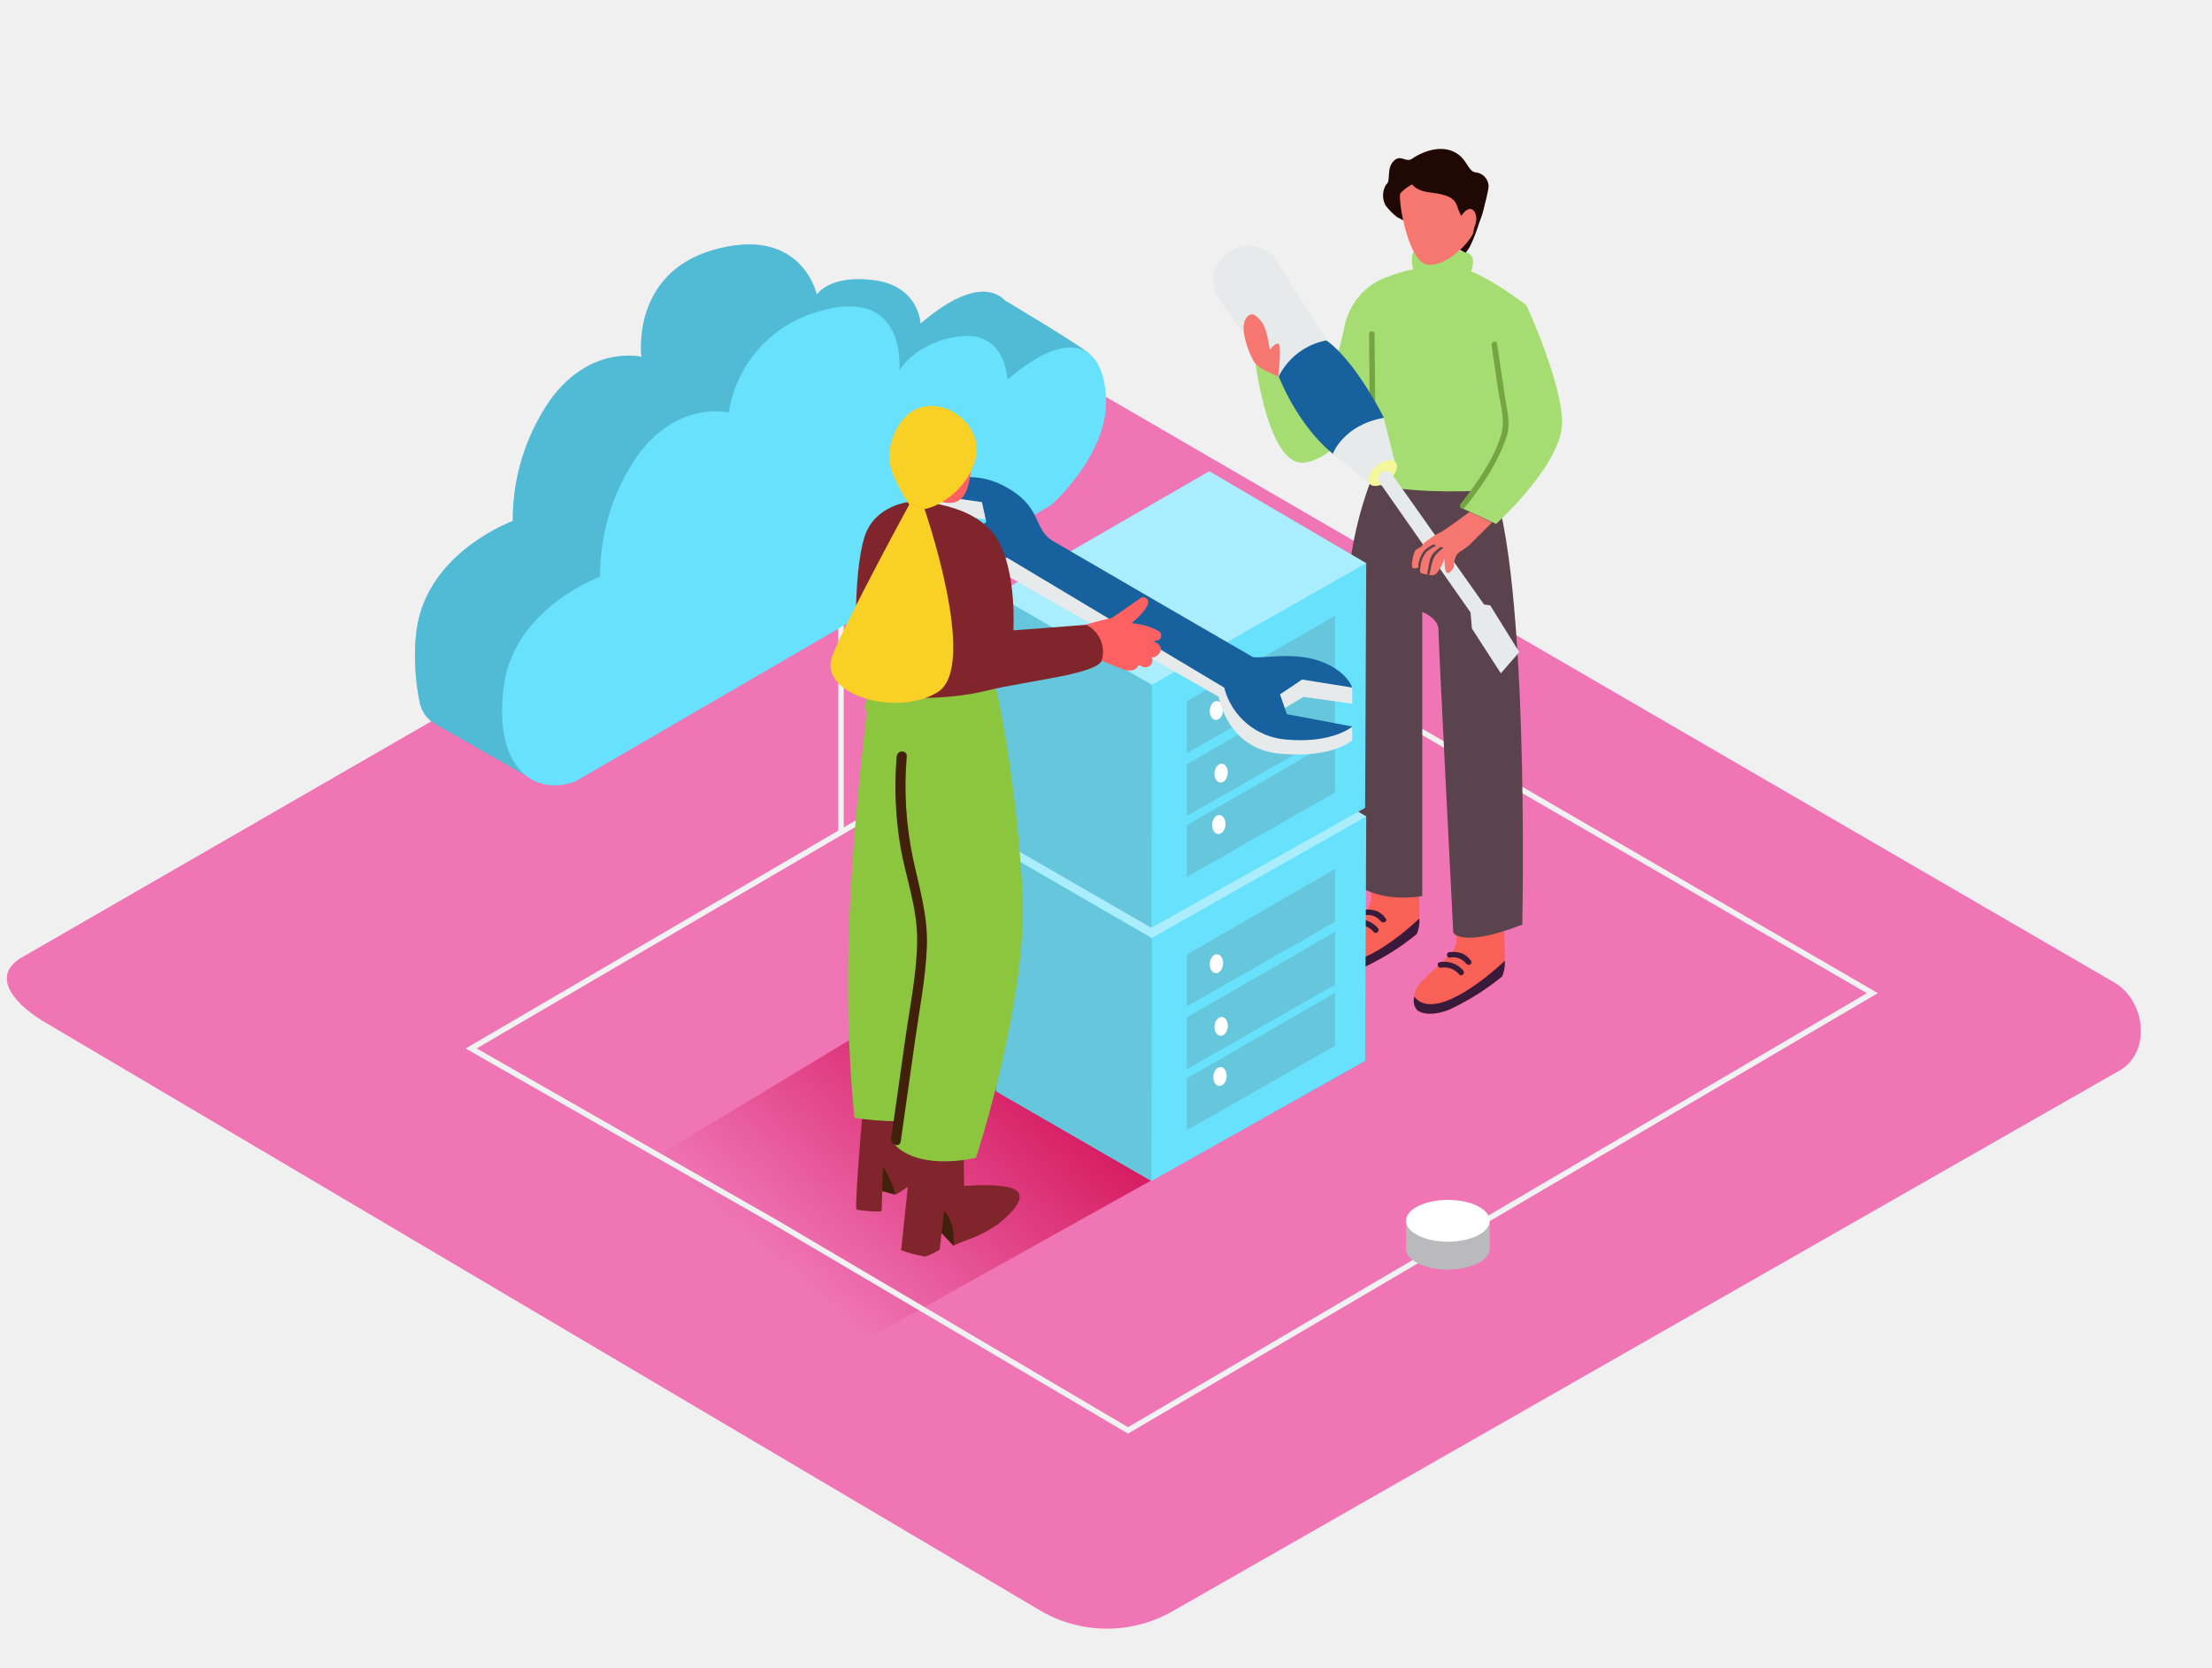
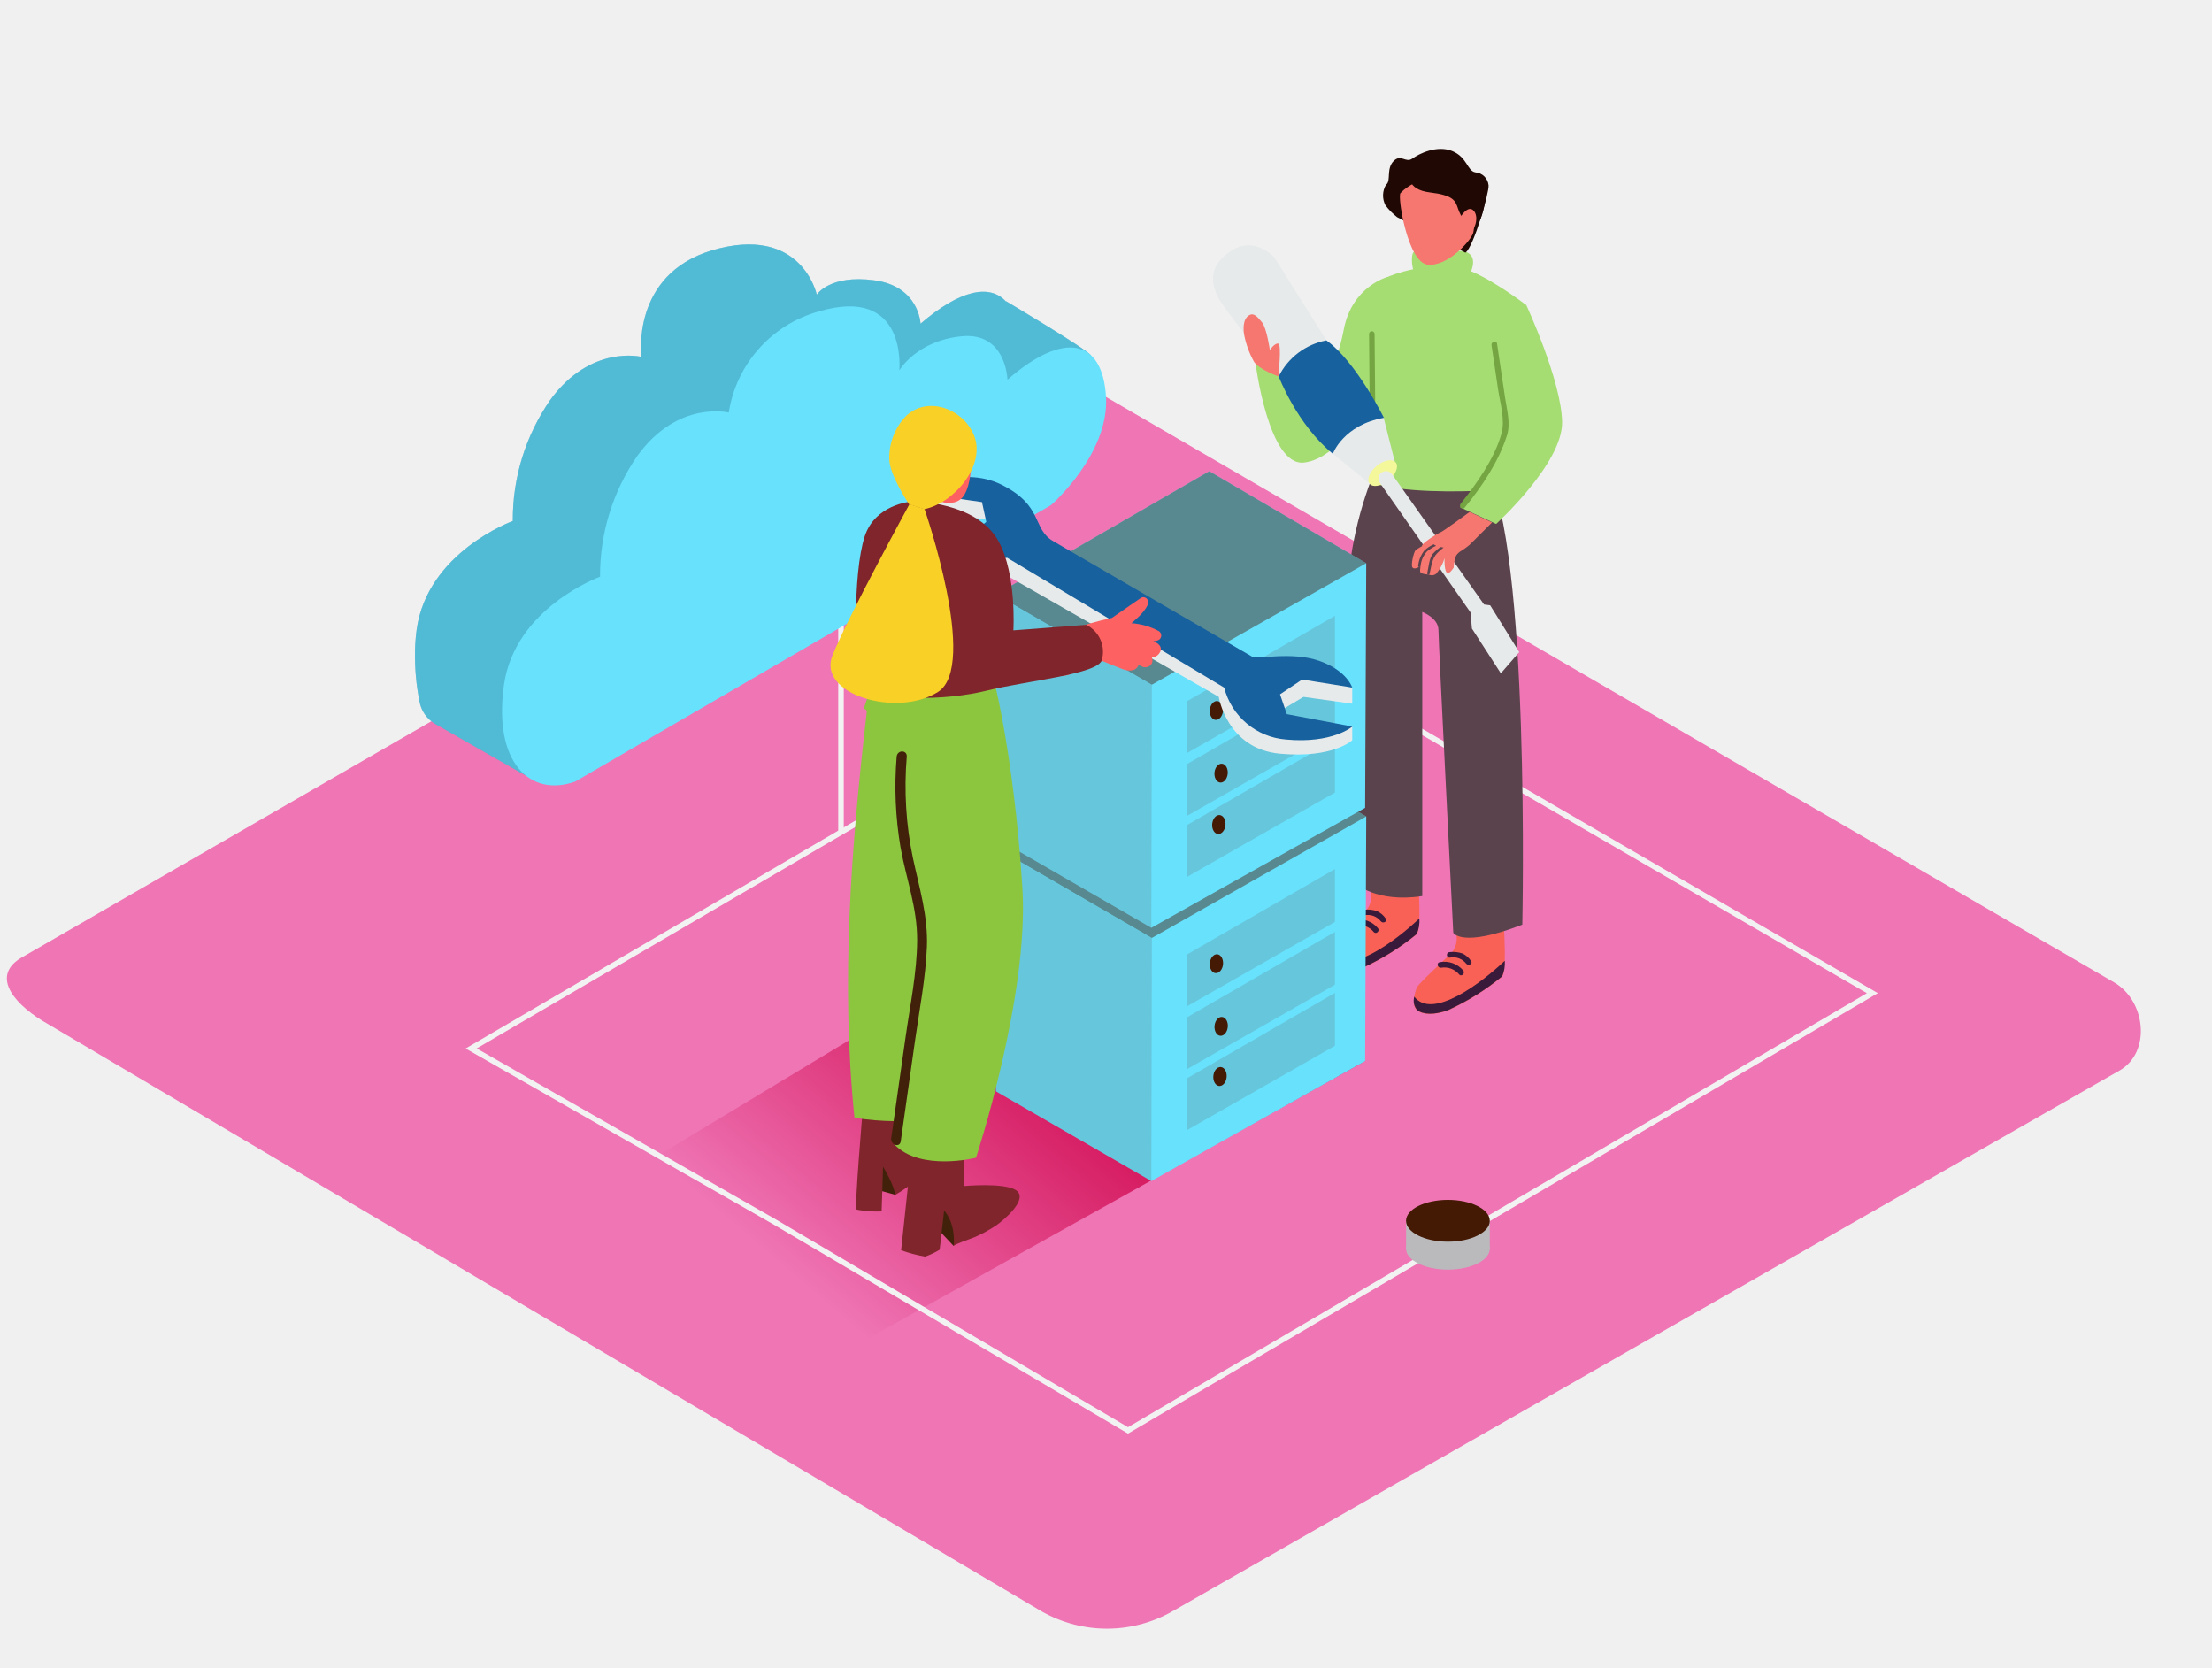
<svg xmlns="http://www.w3.org/2000/svg" id="Layer_2" data-name="Layer 2" viewBox="0 0 400 300" width="406" height="306" class="illustration styles_illustrationTablet__1DWOa">
  <defs>
    <linearGradient id="linear-gradient" x1="148.26" y1="234.05" x2="187.39" y2="188.35" gradientUnits="userSpaceOnUse">
      <stop offset="0" stop-color="#ef75b5" />
      <stop offset="1" stop-color="#d4145a" />
    </linearGradient>
  </defs>
  <path d="M188.48,290.69,8.75,184.47C3,181.26-1.88,176,3.7,172.52l180.37-104c2.71-1.68,6.82-2.78,9.57-1.18L382.3,176.89c5.72,3.32,6.75,12.6,1,15.93L212.17,290.52A23.9,23.9,0,0,1,188.48,290.69Z" fill="#ef75b5" />
  <polygon points="246.86 191.12 143.92 248.56 97.37 221.27 180.1 171.32 210.1 197.91 246.86 191.12" fill="url(#linear-gradient)" />
  <polygon points="139.99 220.15 85.2 188.84 220 110.03 338.58 178.84 203.98 257.9 139.99 220.15" fill="none" stroke="#f2f2f2" stroke-miterlimit="10" />
  <ellipse cx="261.83" cy="225.05" rx="7.57" ry="3.78" fill="#bababc" />
  <polyline points="254.27 225.05 254.27 220 269.4 220 269.4 225.05" fill="#bababc" />
-   <ellipse cx="261.83" cy="220" rx="7.57" ry="3.78" fill="#fff" />
+   <ellipse cx="261.83" cy="220" rx="7.57" ry="3.78" fill="#441a05" />
  <line x1="152.08" y1="97.11" x2="152.08" y2="150" fill="none" stroke="#f2f2f2" stroke-miterlimit="10" />
  <path d="M197.26,63.51c-1-1.3-15.34-9.79-15.34-9.79l0,.07c-2.93-3.25-8.38-2.11-15.46,4,0,0-.24-6.76-8.35-7.85s-10.41,2.6-10.41,2.6-2.73-12.82-19-8C114,49,116,63.79,116,63.79s-9.17-2.3-16.5,7.79a38,38,0,0,0-6.77,21.89s-15.42,5.58-17.38,19.6a34.37,34.37,0,0,0-.3,3.66l0,.36a41.94,41.94,0,0,0,.81,9,5.86,5.86,0,0,0,2.87,4.08l16.35,9.33a23.34,23.34,0,0,0-1.67-12l80.94-47s6.19-5.45,8.79-12.66l6.23-1.61S198.28,64.81,197.26,63.51Z" fill="#053855" opacity="0.1" />
  <path d="M197.26,63.51c-1-1.3-15.34-9.79-15.34-9.79l0,.07c-2.93-3.25-8.38-2.11-15.46,4,0,0-.24-6.76-8.35-7.85s-10.41,2.6-10.41,2.6-2.73-12.82-19-8C114,49,116,63.79,116,63.79s-9.17-2.3-16.5,7.79a38,38,0,0,0-6.77,21.89s-15.42,5.58-17.38,19.6a34.37,34.37,0,0,0-.3,3.66l0,.36a41.94,41.94,0,0,0,.81,9,5.86,5.86,0,0,0,2.87,4.08l16.35,9.33a23.34,23.34,0,0,0-1.67-12l80.94-47s6.19-5.45,8.79-12.66l6.23-1.61S198.28,64.81,197.26,63.51Z" fill="#053855" opacity="0.1" />
  <path d="M197.26,63.51c-1-1.3-15.34-9.79-15.34-9.79l0,.07c-2.93-3.25-8.38-2.11-15.46,4,0,0-.24-6.76-8.35-7.85s-10.41,2.6-10.41,2.6-2.73-12.82-19-8C114,49,116,63.79,116,63.79s-9.17-2.3-16.5,7.79a38,38,0,0,0-6.77,21.89s-15.42,5.58-17.38,19.6a34.37,34.37,0,0,0-.3,3.66l0,.36a41.94,41.94,0,0,0,.81,9,5.86,5.86,0,0,0,2.87,4.08l16.35,9.33a23.34,23.34,0,0,0-1.67-12l80.94-47s6.19-5.45,8.79-12.66l6.23-1.61S198.28,64.81,197.26,63.51Z" fill="#68e1fd" />
  <path d="M197.26,63.51c-1-1.3-15.34-9.79-15.34-9.79l0,.07c-2.93-3.25-8.38-2.11-15.46,4,0,0-.24-6.76-8.35-7.85s-10.41,2.6-10.41,2.6-2.73-12.82-19-8C114,49,116,63.79,116,63.79s-9.17-2.3-16.5,7.79a38,38,0,0,0-6.77,21.89s-15.42,5.58-17.38,19.6a34.37,34.37,0,0,0-.3,3.66l0,.36a41.94,41.94,0,0,0,.81,9,5.86,5.86,0,0,0,2.87,4.08l16.35,9.33a23.34,23.34,0,0,0-1.67-12l80.94-47s6.19-5.45,8.79-12.66l6.23-1.61S198.28,64.81,197.26,63.51Z" fill="#053855" opacity="0.23" />
  <path d="M104,140.59l86.07-50S200.62,81.37,200,71s-7.51-12.06-17.82-3.08c0,0-.21-8.69-8.35-7.85s-11.21,6.17-11.21,6.17S164.21,50.77,148,55.59a22.59,22.59,0,0,0-16.22,18.27s-9.17-2.3-16.5,7.79a38,38,0,0,0-6.77,21.89s-15.42,5.58-17.38,19.6S95.86,143.47,104,140.59Z" fill="#68e1fd" />
  <path d="M227.06,65.08s2.36,18.57,8.76,17.82S247.3,72.34,247.3,72.34s4.49-20.7,5-20.85c2-.66-1.36-2.16-1.36-2.16S244.49,51,243,58.83s-4.34,10.58-4.34,10.58" fill="#a5dd73" />
  <path d="M247.91,160.57a3.92,3.92,0,0,1-.8,3.22c-1.22,1.31-5.86,5.42-6.3,6.31s-1.06,3.32,0,4.16,3.12.94,5.64,0a44.67,44.67,0,0,0,9.73-6.08c1.12-1.22,0-13.75,0-13.75s-6.51-1.59-8.7,0Z" fill="#f96156" />
  <path d="M240.31,171.81a2.59,2.59,0,0,0,.51,2.42c1.06.84,3.12.94,5.64,0a44.67,44.67,0,0,0,9.73-6.08,6,6,0,0,0,.48-2.83C252.45,169.35,243.53,176.08,240.31,171.81Z" fill="#391a3a" />
  <path d="M250.58,165.34A3.8,3.8,0,0,0,249,164a5.22,5.22,0,0,0-2.31-.24c-.64,0-.64,1,0,1a3,3,0,0,1,3,1.08C250.1,166.35,251,165.85,250.58,165.34Z" fill="#391a3a" />
  <path d="M249.16,167.07a4.47,4.47,0,0,0-4.27-1.5c-.63.13-.36,1.09.27,1a3.47,3.47,0,0,1,3.29,1.25C248.89,168.25,249.59,167.54,249.16,167.07Z" fill="#391a3a" />
  <path d="M263.35,168.24a3.92,3.92,0,0,1-.8,3.22c-1.22,1.31-5.86,5.42-6.3,6.31s-1.06,3.32,0,4.16,3.12.94,5.64,0a44.67,44.67,0,0,0,9.73-6.08c1.12-1.22,0-13.75,0-13.75s-6.51-1.59-8.7,0Z" fill="#f96156" />
  <path d="M255.75,179.47a2.59,2.59,0,0,0,.51,2.42c1.06.84,3.12.94,5.64,0a44.67,44.67,0,0,0,9.73-6.08,6,6,0,0,0,.48-2.83C267.89,177,259,183.74,255.75,179.47Z" fill="#391a3a" />
  <path d="M266,173a3.8,3.8,0,0,0-1.56-1.34,5.22,5.22,0,0,0-2.31-.24c-.64,0-.64,1,0,1a3,3,0,0,1,3,1.08C265.54,174,266.41,173.52,266,173Z" fill="#391a3a" />
  <path d="M264.6,174.74a4.47,4.47,0,0,0-4.27-1.5c-.63.13-.36,1.09.27,1a3.47,3.47,0,0,1,3.29,1.25C264.33,175.92,265,175.21,264.6,174.74Z" fill="#391a3a" />
  <path d="M249.22,82.9a67.85,67.85,0,0,0-5.65,25.2c-.22,13.78,1.41,50.81,1.41,50.81s3.82,3.67,12.21,2.38V109.91s2.93,1.09,2.93,3.27,2.68,54.74,2.68,54.74,1.5,2.79,12.48-1.47c0,0,1.5-68.81-6.56-82.32" fill="#5b434d" />
  <path d="M248.07,86.54c5.25,1.82,15.61,1.7,21.11,1.38,2.24-2.37,2.84-4.73,4.08-7.29,4.69-9.7,2.72-26.21,2.72-26.21s-7-5.41-11.64-6.71-14.89,1-16.57,3.81-2.3,15.45,0,33.42C247.84,85.26,248,86.23,248.07,86.54Z" fill="#a5dd73" />
  <path d="M256.92,49.41c-1.64.35-1.95-4.19-1.25-4.61s8.38-.47,9.56.06c2.59,1.15,0,5,0,5" fill="#a5dd73" />
  <path d="M266.78,30.42c-1.48-.26-1.43-2.73-4.18-3.85s-6,.49-7.2,1.36-2.08-.9-3.4.46-.48,3.44-1.25,4.18l-.11.08a3.83,3.83,0,0,0-.11,3.72,11.23,11.23,0,0,0,2.11,2.15L265,44.95c1.49-1.05,4.34-11,4.18-12.19A2.6,2.6,0,0,0,266.78,30.42Z" fill="#200904" />
  <path d="M253.25,34.19c-.56.6,1.29,12.5,4.9,12.92s7.88-4.36,8.26-5.78.16-9-1.31-9.76S256.64,30.54,253.25,34.19Z" fill="#f67770" />
  <path d="M254.94,30.76s-.71,2.77,3.61,3.29,4.62,1.49,5.13,3c1,2.85,4,6.16,5-2.39.05-.41-3.06-6.27-6.42-6.73S254.94,30.76,254.94,30.76Z" fill="#200904" />
  <path d="M264.06,38.57s1.36-2.34,2.41-1.23.29,3.72-1.13,4.54" fill="#f67770" />
  <path d="M276,54.42s6.35,13.67,6.48,21.14S270.55,94,270.55,94l-6.49-3s6.62-9.71,6.62-11.61-3.67-15-2.53-18.59S270.77,53.41,276,54.42Z" fill="#a5dd73" />
  <path d="M272.18,71.26l-1.47-9.88c-.09-.63-1.06-.36-1,.27l1.17,7.9c.38,2.58,1.34,5.63.62,8.16-1.27,4.52-4.49,9-7.37,12.65-.4.5.31,1.21.71.71C268,87.22,271,82.73,272.51,78,273.19,75.82,272.51,73.43,272.18,71.26Z" fill="#75a542" />
  <path d="M248.57,59.65a.5.5,0,0,0-1,0l.12,13.79a.5.5,0,0,0,1,0Z" fill="#75a542" />
  <path d="M239.85,60.77l-9.38-14.93s-3.59-4.13-8-1.12-3.09,6.23-2.33,8.08,11.05,14.48,11.05,14.48l9.8,14,6.52,5.29,4.71-3.84-2-7.9Z" fill="#e6eaeb" />
  <path d="M250.26,74.81s-5.09-10.24-10.41-14a12.16,12.16,0,0,0-8.62,6.51s3.28,8.7,9.8,14C241,81.26,243,76.06,250.26,74.81Z" fill="#17619e" />
  <ellipse cx="250.03" cy="84.8" rx="3.05" ry="1.69" transform="translate(2.37 176.3) rotate(-39.01)" fill="#f4f89a" />
  <path d="M249.84,84.7h0a1.33,1.33,0,0,0-.33,1.85L265.92,110l.25,2.91,5.23,8.1,3.33-3.84-5.26-8.46-1.11-.15L251.72,85A1.35,1.35,0,0,0,249.84,84.7Z" fill="#e6eaeb" />
  <path d="M225,59.88s-.49-2.31.54-3.34,1.81-.05,2.67,1,1.42,5,1.42,5,.92-1.34,1.54-1.14,0,5.91,0,5.91-3.3-1.14-4.38-2.59A16.41,16.41,0,0,1,225,59.88Z" fill="#f67770" />
  <path d="M262.87,101.9a6.23,6.23,0,0,1,.46-2.21,3,3,0,0,1,1-.88,13.31,13.31,0,0,0,1.38-1l4.1-4.08-4.06-1.9c-.21.18-5,3.66-5.27,3.69s-3.5,2-3.34,2.5,2.36-1.18,2.36-1.18A24.54,24.54,0,0,0,256,98.71c-.4.47-.92,2.86-.56,3.19s.92,0,1.29-.18-.25,1,.32,1.19a4.11,4.11,0,0,0,1.33.23,1.2,1.2,0,0,0,1.38-.19,7.77,7.77,0,0,0,1.46-2.76s-.13,2.87.69,2.68C262.18,102.82,262.52,102.42,262.87,101.9Z" fill="#f67770" />
  <path d="M259.26,97.68a6,6,0,0,0-1.69,1.12,5.31,5.31,0,0,0-1.12,2.77c-.06.28.39.34.44.06a4.44,4.44,0,0,1,1.18-2.69,7.82,7.82,0,0,1,1.63-1A1.83,1.83,0,0,1,259.26,97.68Z" fill="#5b434d" />
  <path d="M260.47,98.18a8.8,8.8,0,0,0-1.38,1.23c-.68.87-.75,2.45-1,3.49-.07.28.38.34.44.06.31-1.29.41-2.75,1.39-3.7.36-.35.74-.69,1.13-1A5.3,5.3,0,0,1,260.47,98.18Z" fill="#5b434d" />
  <polyline points="247.06 146.89 246.86 191.12 208.2 212.81 180.1 196.59 180.1 152.59" fill="#68e1fd" />
  <polygon points="208.2 212.81 208.29 168.86 180.1 152.59 180.1 196.59 208.2 212.81" fill="#606060" opacity="0.21" />
  <polygon points="241.4 156.4 241.4 165.96 214.61 181.24 214.61 171.87 241.4 156.4" fill="#606060" opacity="0.21" />
  <polygon points="241.4 167.76 241.4 177.32 214.61 192.6 214.61 183.23 241.4 167.76" fill="#606060" opacity="0.21" />
-   <ellipse cx="219.97" cy="173.52" rx="1.71" ry="1.2" transform="translate(26.34 376.01) rotate(-84.55)" fill="#fff" />
-   <ellipse cx="220.82" cy="184.85" rx="1.71" ry="1.2" transform="translate(15.84 387.11) rotate(-84.55)" fill="#fff" />
+   <ellipse cx="219.97" cy="173.52" rx="1.71" ry="1.2" transform="translate(26.34 376.01) rotate(-84.55)" fill="#441a05" />
+   <ellipse cx="220.82" cy="184.85" rx="1.71" ry="1.2" transform="translate(15.84 387.11) rotate(-84.55)" fill="#441a05" />
  <polygon points="241.4 178.79 241.4 188.35 214.61 203.63 214.61 194.26 241.4 178.79" fill="#606060" opacity="0.21" />
-   <ellipse cx="220.82" cy="195.88" rx="1.71" ry="1.2" transform="matrix(0.09, -1, 1, 0.09, 4.86, 397.1)" fill="#fff" />
+   <ellipse cx="220.82" cy="195.88" rx="1.71" ry="1.2" transform="matrix(0.09, -1, 1, 0.09, 4.86, 397.1)" fill="#441a05" />
  <polygon points="208.29 168.86 247.06 146.89 218.68 130.26 180.1 152.54 208.29 168.86" fill="#68e1fd" />
-   <polygon points="208.29 168.86 247.06 146.89 218.68 130.26 180.1 152.54 208.29 168.86" fill="#fff" opacity="0.44" />
+   <polygon points="208.29 168.86 247.06 146.89 218.68 130.26 180.1 152.54 208.29 168.86" fill="#441a05" opacity="0.44" />
  <polyline points="247.06 101.1 246.86 145.33 208.2 167.02 180.1 150.8 180.1 106.8" fill="#68e1fd" />
  <polygon points="208.2 167.02 208.29 123.07 180.1 106.8 180.1 150.8 208.2 167.02" fill="#606060" opacity="0.21" />
  <polygon points="241.4 110.61 241.4 120.17 214.61 135.45 214.61 126.08 241.4 110.61" fill="#606060" opacity="0.21" />
  <polygon points="241.4 121.97 241.4 131.53 214.61 146.81 214.61 137.44 241.4 121.97" fill="#606060" opacity="0.21" />
-   <ellipse cx="219.97" cy="127.72" rx="1.71" ry="1.2" transform="translate(71.93 334.57) rotate(-84.55)" fill="#fff" />
-   <ellipse cx="220.82" cy="139.05" rx="1.71" ry="1.2" transform="translate(61.42 345.67) rotate(-84.55)" fill="#fff" />
+   <ellipse cx="219.97" cy="127.72" rx="1.71" ry="1.2" transform="translate(71.93 334.57) rotate(-84.55)" fill="#441a05" />
+   <ellipse cx="220.82" cy="139.05" rx="1.71" ry="1.2" transform="translate(61.42 345.67) rotate(-84.55)" fill="#441a05" />
  <polygon points="241.4 133 241.4 142.56 214.61 157.84 214.61 148.47 241.4 133" fill="#606060" opacity="0.21" />
-   <ellipse cx="220.82" cy="150.09" rx="1.71" ry="1.2" transform="matrix(0.09, -1, 1, 0.09, 50.44, 355.66)" fill="#fff" />
+   <ellipse cx="220.82" cy="150.09" rx="1.71" ry="1.2" transform="matrix(0.09, -1, 1, 0.09, 50.44, 355.66)" fill="#441a05" />
  <polygon points="208.29 123.07 247.06 101.1 218.68 84.47 180.1 106.75 208.29 123.07" fill="#68e1fd" />
-   <polygon points="208.29 123.07 247.06 101.1 218.68 84.47 180.1 106.75 208.29 123.07" fill="#fff" opacity="0.44" />
+   <polygon points="208.29 123.07 247.06 101.1 218.68 84.47 180.1 106.75 208.29 123.07" fill="#441a05" opacity="0.44" />
  <polygon points="165.07 88.26 165.07 91.28 179.6 93.4 178.26 88.93 165.07 88.26" fill="#e6eaeb" />
  <path d="M165.07,95.19v4.36s3.35,4,16.65,3.58l38.67,22.13s1.45,9.39,11.06,10.28,13.08-2.44,13.08-2.44v-2.47l-14.19-.89.89-1.79,4.47-2.68,8.83,1.23v-2.91l-11.4-2.79-7.94.78L182.53,98.18l-6.51.93" fill="#e6eaeb" />
  <path d="M165.07,95.19,175,96.31l3.35-2.68-.78-3.58-12.52-1.79s8.49-5.14,16.09-1.34,5.48,7.94,9.28,10.17,35,20.34,36,20.9,7.15-1,12.18.78,5.92,4.81,5.92,4.81l-9.05-1.45-4,2.68,1.23,3.58,11.85,2.24s-3.58,3.13-12,2.35a12.54,12.54,0,0,1-11.18-9.39l-39.23-23.47S168.53,101.67,165.07,95.19Z" fill="#17619e" />
  <path d="M161.82,215.28l-4.29-1.19.67-5.23S162.85,209.64,161.82,215.28Z" fill="#42210b" />
  <path d="M156,200.06s-1.52,17.69-1.11,17.89,4.54.56,4.54.25.25-8,.25-8,2.07,3.42,2.17,5.13c0,0,4.94-2.81,5.85-5.07s-2.11-11.7-3.26-12.21" fill="#7f252b" />
  <path d="M172.45,224.55l-4.86-5.16,3.17-4S173.72,221.89,172.45,224.55Z" fill="#42210b" />
  <path d="M165.22,204.1l-2.27,21.22a25.19,25.19,0,0,0,4.34,1.15,13.77,13.77,0,0,0,2.63-1.24l.81-7.08s2.11,2.11,1.72,6.41c0-.29,3.36-1.4,3.79-1.6a25.12,25.12,0,0,0,3.89-2.12c1.29-.89,6.09-4.85,3.51-6.43-2.19-1.34-9.3-.7-9.3-.7l-.1-8.76" fill="#7f252b" />
  <path d="M156.73,128.06a.51.51,0,0,0-.51-.62,16.32,16.32,0,0,1,2.39-5.21l20.55-2.42s4.13,14.69,5.72,40c1.23,19.62-8.39,48.79-8.39,48.79s-10,2.53-14.75-2.39l.19-4.22a50.25,50.25,0,0,1-7.41-.61C152,177,153.92,152.3,156.73,128.06Z" fill="#8cc63f" />
  <path d="M161.16,205.06l2.58-18.18c.82-5.79,2.08-11.75,2.11-17.62s-2-11.14-3-16.74a65.52,65.52,0,0,1-.71-16.42c.1-1.28,1.94-1.29,1.83,0a63.7,63.7,0,0,0,1.12,18.33c1.15,5.38,2.75,10.49,2.52,16.09s-1.35,11.31-2.14,16.89l-2.58,18.18C162.75,206.86,161,206.32,161.16,205.06Z" fill="#42210b" />
  <path d="M190.36,114.09c.9-.28,1.81-.54,2.72-.79l.08,0a57.69,57.69,0,0,1,7.91-2.31l5.14-3.55h0a.86.86,0,0,1,1.39.51c.3.86-1.51,2.71-2.11,3.22l-.22.19c-.12.1-.59.6-.73.58a12.28,12.28,0,0,1,5,1.43.93.93,0,0,1,0,1.6,2.65,2.65,0,0,1-1,.23l.18.07c1.14.48,1.68,1.39.67,2.41a.92.92,0,0,1-.31.21.77.77,0,0,1-.77.19l0,.17a1.2,1.2,0,0,1-.1,1.1,1.37,1.37,0,0,1-1.9.32l-.42-.16c-.46,1.15-1.75,1.16-2.87.75s-2.46-1-3.69-1.49l-3.69,1.43c-1,.39-2.76,1.54-3.85,1.16s-.64-2.18.47-1.78c-.23-.08.25-.13.39-.18l1-.39a8.16,8.16,0,0,1-2.91.58.93.93,0,0,1-.64-1.58,12.25,12.25,0,0,1,1.71-1.38,1,1,0,0,1,0-.63l-.13,0a1,1,0,0,1-.63-.12l-.2.06C189.69,116.23,189.23,114.45,190.36,114.09Z" fill="#fe6162" />
  <path d="M165.17,89.92s11.44,0,15.39,7.2c3.32,6,2.69,16.12,2.69,16.12l13.17-1a5.42,5.42,0,0,1,2.84,6.32c-.51,2.59-13.58,3.78-20.79,5.57s-20.24,2.31-22.29-2-1.8-21.89.6-26.93S165.17,89.92,165.17,89.92Z" fill="#7f252b" />
  <path d="M175.67,78.86s.6,8.7-2,10.7-7-1.31-7-1.31" fill="#fe6162" />
  <path d="M173.5,74.51A8.44,8.44,0,0,1,176.14,78c2.19,5.47-3.7,12.27-9,13.33l-2.73-.86s-3.61-5.32-3.61-8.3a11,11,0,0,1,3.08-7.74C166.71,71.81,170.73,72.32,173.5,74.51Z" fill="#f9d026" />
  <path d="M167.18,91.3s9.85,28.38,2.43,33.08-21.9.42-19.07-6.62,13.91-27.32,13.91-27.32" fill="#f9d026" />
</svg>
